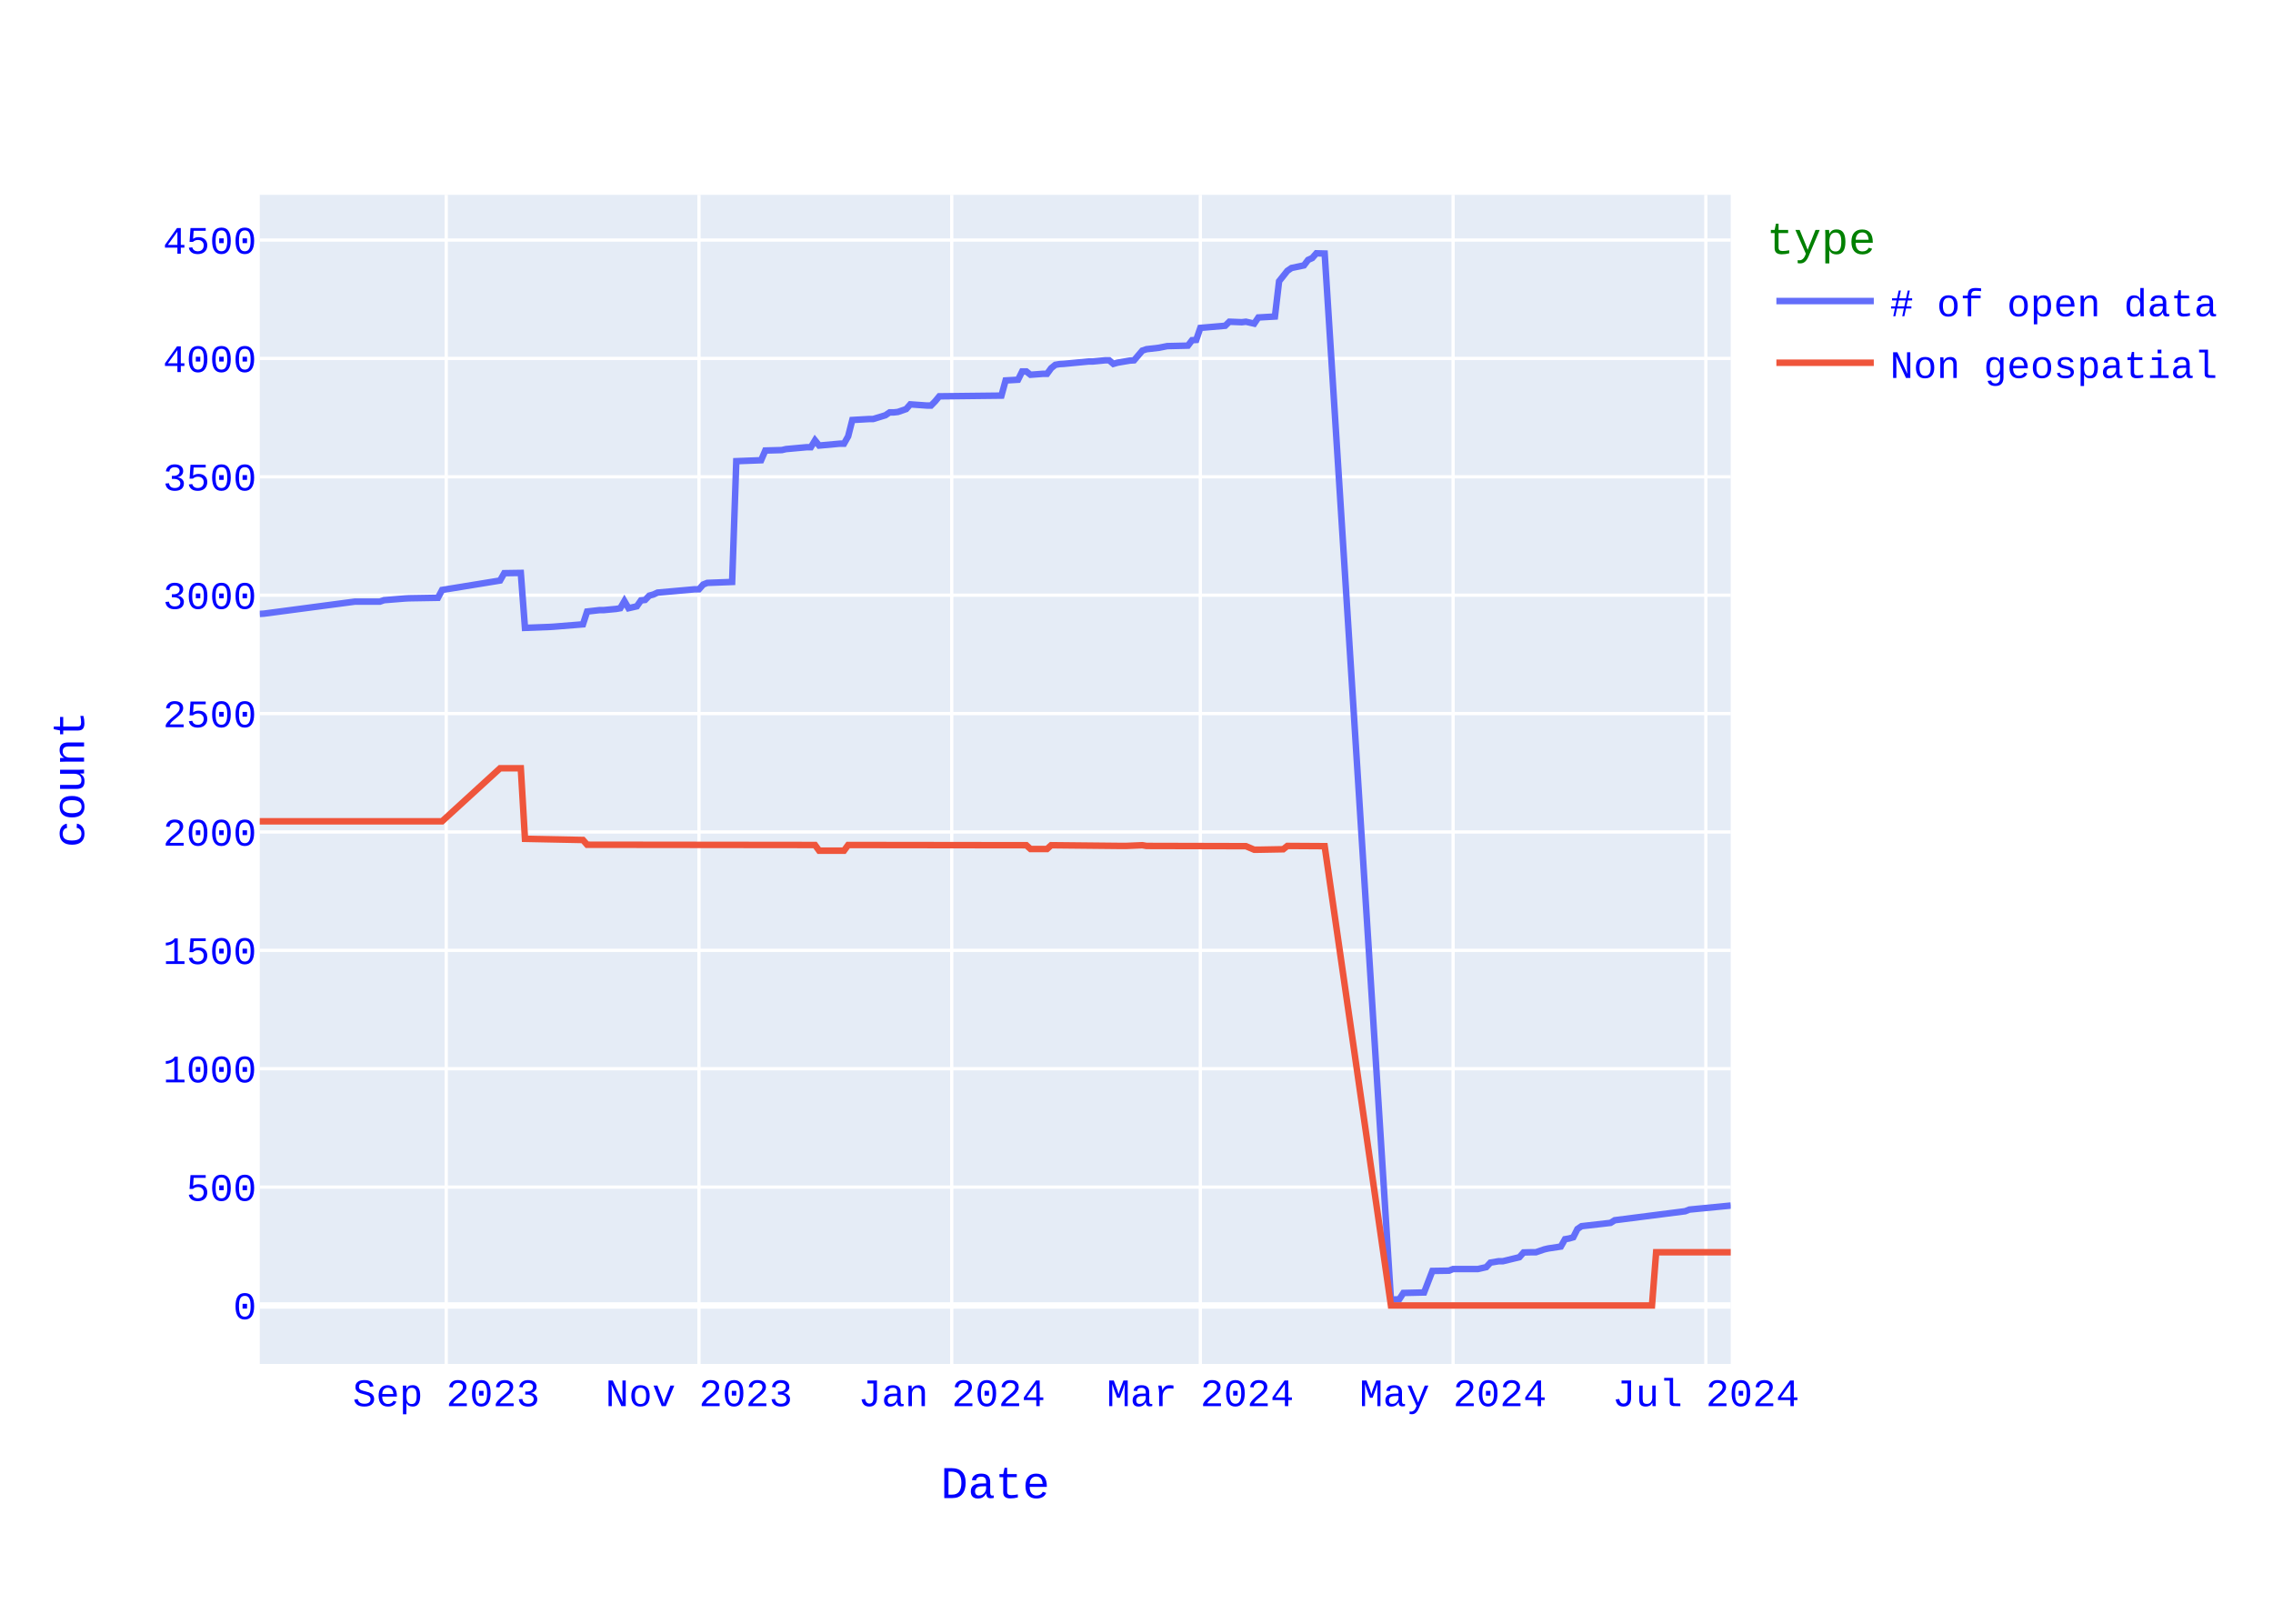
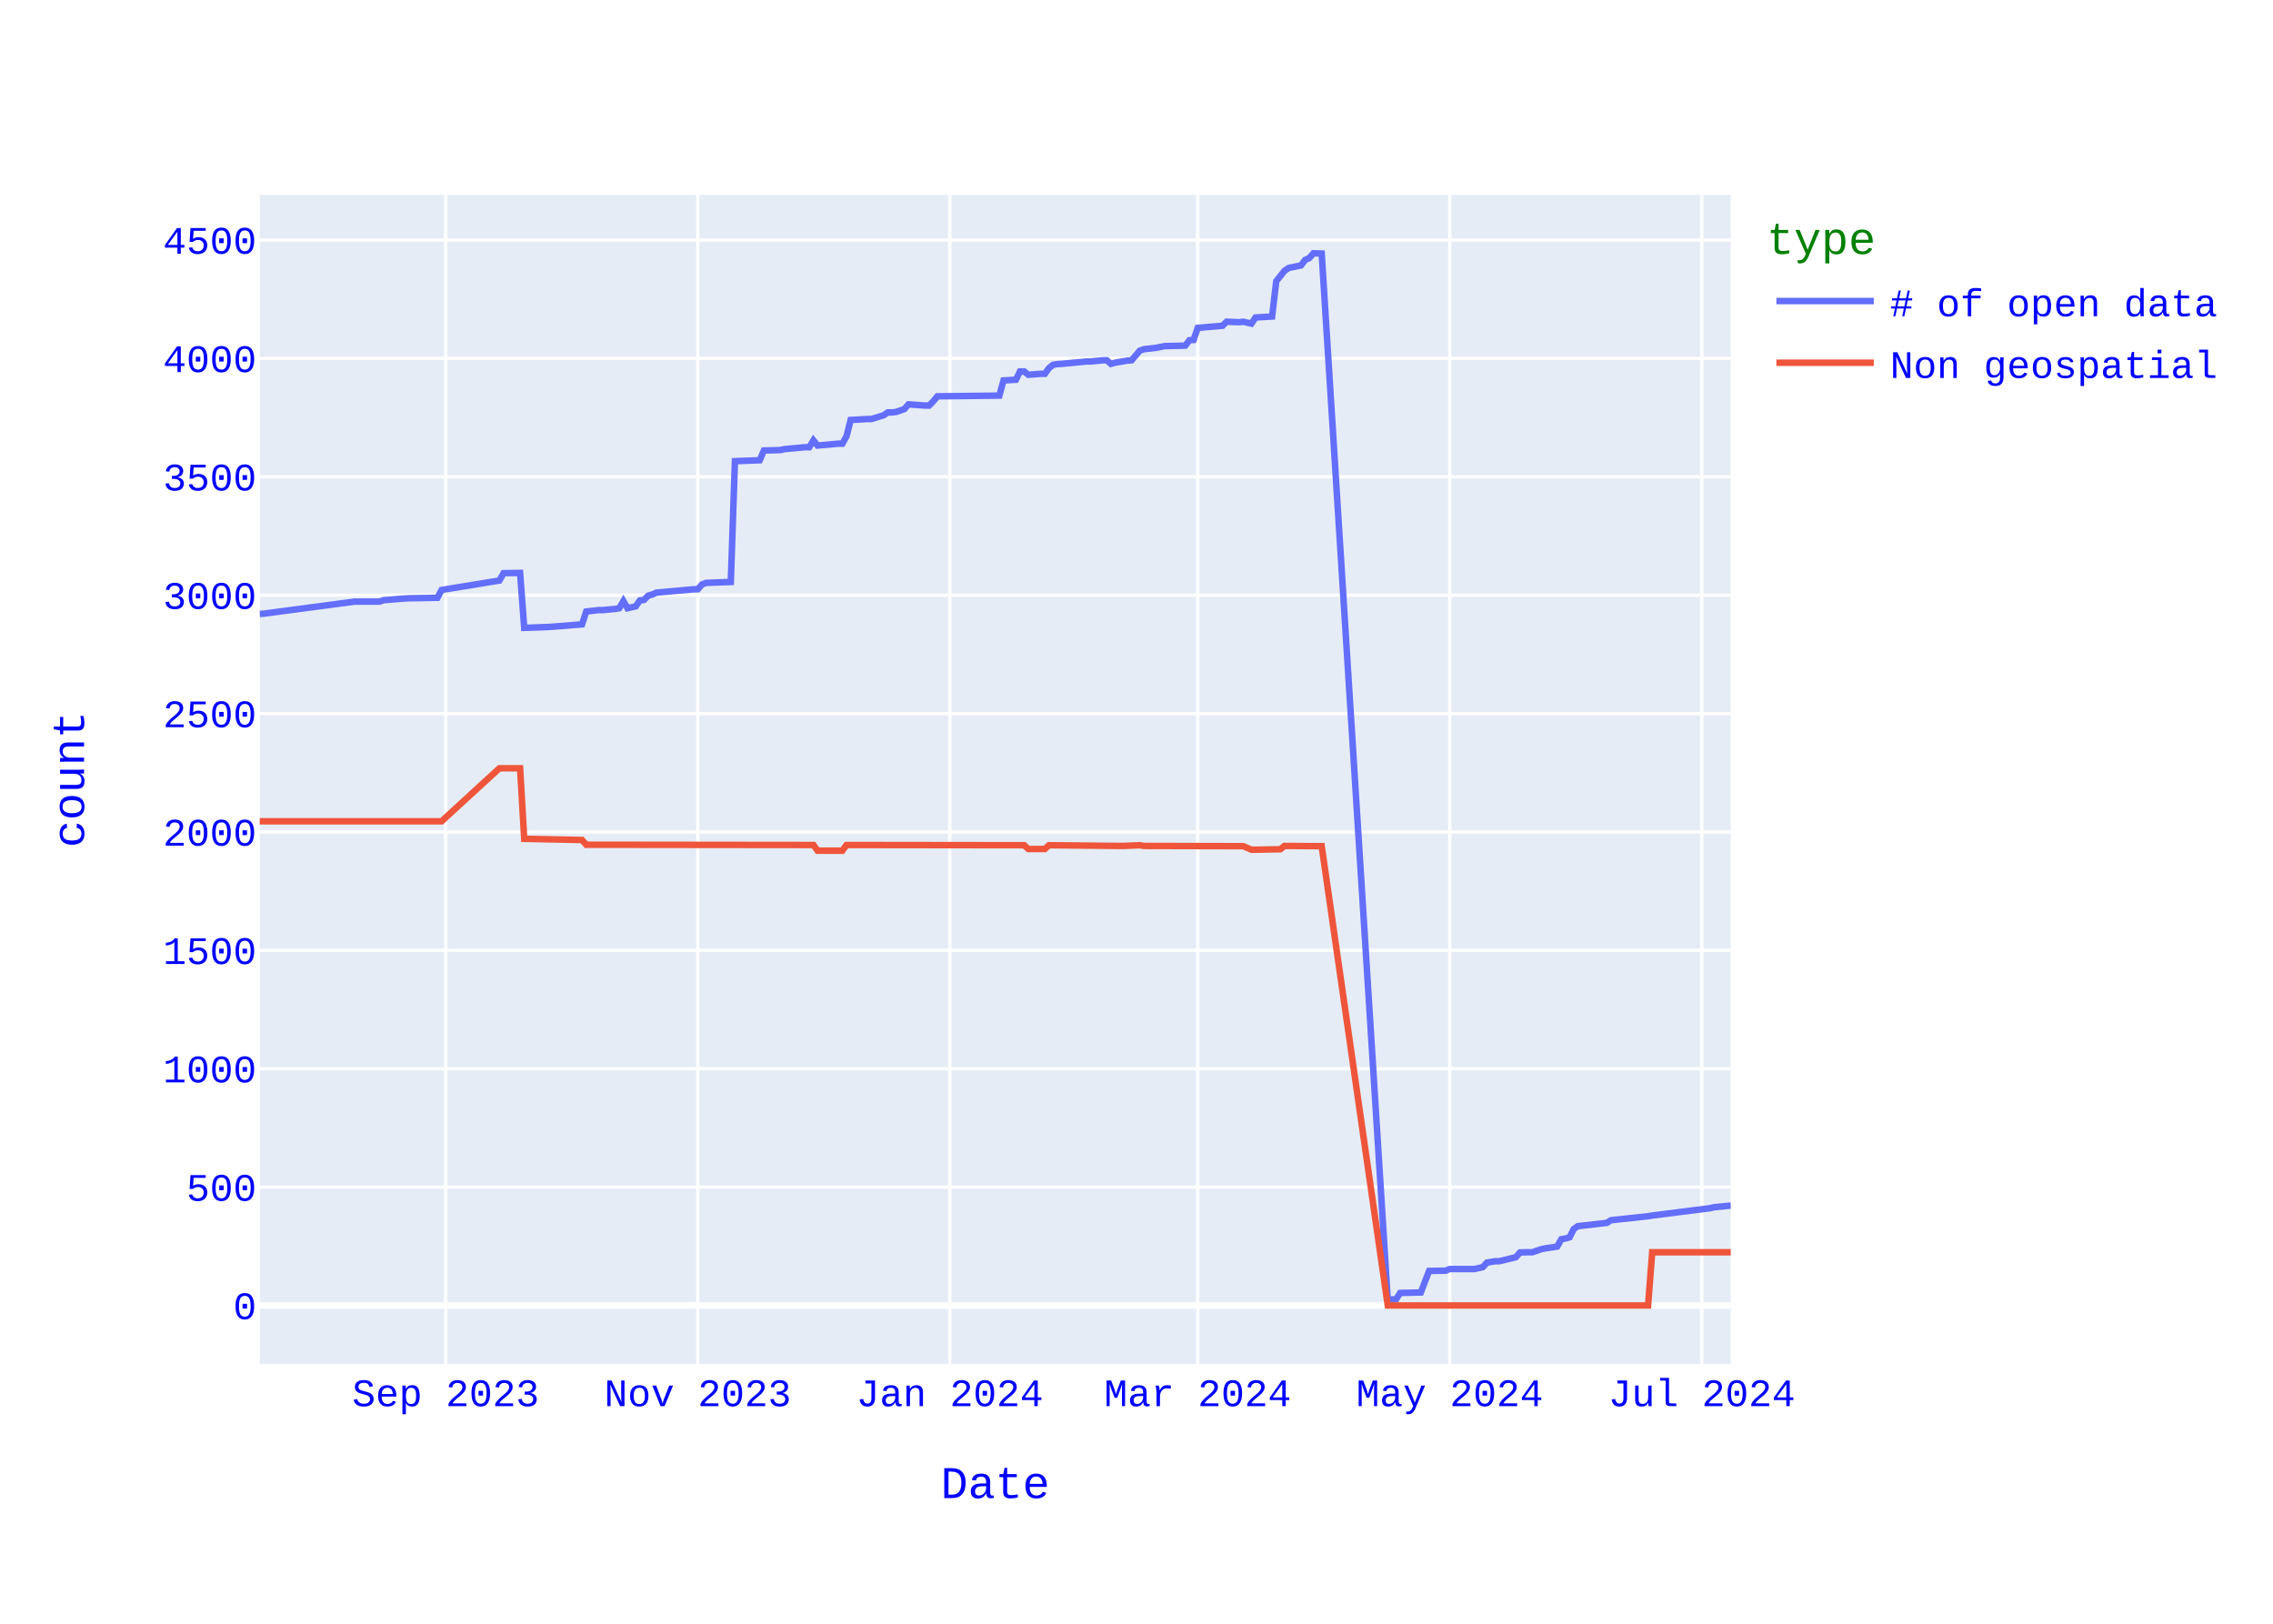
<svg xmlns="http://www.w3.org/2000/svg" class="main-svg" width="700" height="500" style="" viewBox="0 0 700 500">
  <rect x="0" y="0" width="700" height="500" style="fill: rgb(255, 255, 255); fill-opacity: 1;" />
-   <defs id="defs-d09c32">
+   <defs id="defs-2003b5">
    <g class="clips">
-       <clipPath id="clipd09c32xyplot" class="plotclip">
+       <clipPath id="clip2003b5xyplot" class="plotclip">
        <rect width="453" height="360" />
      </clipPath>
-       <clipPath class="axesclip" id="clipd09c32x">
+       <clipPath class="axesclip" id="clip2003b5x">
        <rect x="80" y="0" width="453" height="500" />
      </clipPath>
-       <clipPath class="axesclip" id="clipd09c32y">
+       <clipPath class="axesclip" id="clip2003b5y">
        <rect x="0" y="60" width="700" height="360" />
      </clipPath>
-       <clipPath class="axesclip" id="clipd09c32xy">
+       <clipPath class="axesclip" id="clip2003b5xy">
        <rect x="80" y="60" width="453" height="360" />
      </clipPath>
    </g>
    <g class="gradients" />
    <g class="patterns" />
  </defs>
  <g class="bglayer">
    <rect class="bg" x="80" y="60" width="453" height="360" style="fill: rgb(229, 236, 246); fill-opacity: 1; stroke-width: 0;" />
  </g>
  <g class="layer-below">
    <g class="imagelayer" />
    <g class="shapelayer" />
  </g>
  <g class="cartesianlayer">
    <g class="subplot xy">
      <g class="layer-subplot">
        <g class="shapelayer" />
        <g class="imagelayer" />
      </g>
      <g class="minor-gridlayer">
        <g class="x" />
        <g class="y" />
      </g>
      <g class="gridlayer">
        <g class="x">
-           <path class="xgrid crisp" transform="translate(137.42,0)" d="M0,60v360" style="stroke: rgb(255, 255, 255); stroke-opacity: 1; stroke-width: 1px;" />
-           <path class="xgrid crisp" transform="translate(215.26,0)" d="M0,60v360" style="stroke: rgb(255, 255, 255); stroke-opacity: 1; stroke-width: 1px;" />
-           <path class="xgrid crisp" transform="translate(293.1,0)" d="M0,60v360" style="stroke: rgb(255, 255, 255); stroke-opacity: 1; stroke-width: 1px;" />
-           <path class="xgrid crisp" transform="translate(369.66,0)" d="M0,60v360" style="stroke: rgb(255, 255, 255); stroke-opacity: 1; stroke-width: 1px;" />
-           <path class="xgrid crisp" transform="translate(447.5,0)" d="M0,60v360" style="stroke: rgb(255, 255, 255); stroke-opacity: 1; stroke-width: 1px;" />
-           <path class="xgrid crisp" transform="translate(525.34,0)" d="M0,60v360" style="stroke: rgb(255, 255, 255); stroke-opacity: 1; stroke-width: 1px;" />
+           <path class="xgrid crisp" transform="translate(137.26,0)" d="M0,60v360" style="stroke: rgb(255, 255, 255); stroke-opacity: 1; stroke-width: 1px;" />
+           <path class="xgrid crisp" transform="translate(214.88,0)" d="M0,60v360" style="stroke: rgb(255, 255, 255); stroke-opacity: 1; stroke-width: 1px;" />
+           <path class="xgrid crisp" transform="translate(292.5,0)" d="M0,60v360" style="stroke: rgb(255, 255, 255); stroke-opacity: 1; stroke-width: 1px;" />
+           <path class="xgrid crisp" transform="translate(368.85,0)" d="M0,60v360" style="stroke: rgb(255, 255, 255); stroke-opacity: 1; stroke-width: 1px;" />
+           <path class="xgrid crisp" transform="translate(446.47,0)" d="M0,60v360" style="stroke: rgb(255, 255, 255); stroke-opacity: 1; stroke-width: 1px;" />
+           <path class="xgrid crisp" transform="translate(524.09,0)" d="M0,60v360" style="stroke: rgb(255, 255, 255); stroke-opacity: 1; stroke-width: 1px;" />
        </g>
        <g class="y">
          <path class="ygrid crisp" transform="translate(0,365.55)" d="M80,0h453" style="stroke: rgb(255, 255, 255); stroke-opacity: 1; stroke-width: 1px;" />
          <path class="ygrid crisp" transform="translate(0,329.09)" d="M80,0h453" style="stroke: rgb(255, 255, 255); stroke-opacity: 1; stroke-width: 1px;" />
          <path class="ygrid crisp" transform="translate(0,292.64)" d="M80,0h453" style="stroke: rgb(255, 255, 255); stroke-opacity: 1; stroke-width: 1px;" />
          <path class="ygrid crisp" transform="translate(0,256.19)" d="M80,0h453" style="stroke: rgb(255, 255, 255); stroke-opacity: 1; stroke-width: 1px;" />
          <path class="ygrid crisp" transform="translate(0,219.73)" d="M80,0h453" style="stroke: rgb(255, 255, 255); stroke-opacity: 1; stroke-width: 1px;" />
          <path class="ygrid crisp" transform="translate(0,183.28)" d="M80,0h453" style="stroke: rgb(255, 255, 255); stroke-opacity: 1; stroke-width: 1px;" />
          <path class="ygrid crisp" transform="translate(0,146.82)" d="M80,0h453" style="stroke: rgb(255, 255, 255); stroke-opacity: 1; stroke-width: 1px;" />
          <path class="ygrid crisp" transform="translate(0,110.37)" d="M80,0h453" style="stroke: rgb(255, 255, 255); stroke-opacity: 1; stroke-width: 1px;" />
          <path class="ygrid crisp" transform="translate(0,73.92)" d="M80,0h453" style="stroke: rgb(255, 255, 255); stroke-opacity: 1; stroke-width: 1px;" />
        </g>
      </g>
      <g class="zerolinelayer">
        <path class="yzl zl crisp" transform="translate(0,402)" d="M80,0h453" style="stroke: rgb(255, 255, 255); stroke-opacity: 1; stroke-width: 2px;" />
      </g>
      <path class="xlines-below" />
      <path class="ylines-below" />
      <g class="overlines-below" />
      <g class="xaxislayer-below" />
      <g class="yaxislayer-below" />
      <g class="overaxes-below" />
-       <g class="plot" transform="translate(80,60)" clip-path="url(#clipd09c32xyplot)">
+       <g class="plot" transform="translate(80,60)" clip-path="url(#clip2003b5xyplot)">
        <g class="scatterlayer mlayer">
-           <g class="trace scatter traceb9ceca" style="stroke-miterlimit: 2; opacity: 1;">
+           <g class="trace scatter traceaf8674" style="stroke-miterlimit: 2; opacity: 1;">
            <g class="fills" />
            <g class="errorbars" />
            <g class="lines">
-               <path class="js-line" d="M453,311.23L440.24,312.47L438.96,312.98L417.27,315.75L415.99,316.56L407.06,317.58L405.79,318.45L404.51,321L403.23,321.37L401.96,321.59L400.68,323.85L396.85,324.43L395.58,324.72L393.03,325.6L391.75,325.6L389.2,325.67L387.92,327.13L382.82,328.37L381.54,328.37L378.99,328.8L377.71,330.19L375.16,330.77L373.88,330.77L367.5,330.77L366.23,331.28L361.12,331.36L358.57,337.99L352.19,338.14L350.92,340.1L348.36,340.18L327.95,18.07L325.39,18L324.12,19.46L322.84,20.04L321.57,21.72L317.74,22.52L316.46,23.4L313.91,26.6L312.63,37.47L307.53,37.76L306.25,39.65L303.7,39.07L302.43,39.22L298.6,39.07L297.32,40.31L289.66,40.97L288.39,44.68L287.11,44.76L285.84,46.43L279.46,46.58L276.9,47.09L273.08,47.53L271.8,47.96L269.25,50.95L267.97,51.03L264.14,51.68L262.87,52.05L261.59,50.95L260.32,50.95L256.49,51.32L255.21,51.32L247.55,52.05L246.28,52.12L245,52.34L243.73,53.36L242.45,55.11L241.17,55.11L237.35,55.4L236.07,54.38L234.79,54.38L233.52,56.93L229.69,57.15L228.41,61.82L209.27,62.04L208,63.57L206.72,64.88L205.45,64.88L200.34,64.51L199.06,65.97L196.51,66.85L195.24,66.99L193.96,66.99L192.68,67.87L188.86,69.04L187.58,69.04L182.48,69.33L181.2,74.36L179.92,76.62L178.65,76.62L172.27,77.2L170.99,75.6L169.72,77.71L168.44,77.71L162.06,78.29L160.78,78.59L155.68,78.73L154.4,81.72L146.75,82.01L145.47,119.2L137.81,119.49L136.54,120L135.26,121.46L133.99,121.46L122.5,122.48L121.23,123.06L119.95,123.42L118.67,124.74L117.4,124.88L116.12,126.7L113.57,127.29L112.29,125.1L111.02,127.29L109.74,127.51L105.91,127.87L104.64,127.87L100.81,128.31L99.53,132.25L90.6,132.97L89.32,133.05L81.67,133.34L80.39,116.42L75.29,116.5L74.01,118.76L56.15,121.67L54.87,124.08L45.94,124.23L44.66,124.3L38.28,124.81L37.01,125.25L29.35,125.25L1.28,128.96L0,129.04" style="vector-effect: none; fill: none; stroke: rgb(99, 110, 250); stroke-opacity: 1; stroke-width: 2px; opacity: 1;" />
+               <path class="js-line" d="M453,311.23L447.91,311.74L446.64,312.04L428.82,314.3L427.55,314.51L416.1,315.75L414.83,316.56L405.92,317.58L404.65,318.45L403.37,321L402.1,321.37L400.83,321.59L399.56,323.85L395.74,324.43L394.47,324.72L391.92,325.6L390.65,325.6L388.1,325.67L386.83,327.13L381.74,328.37L380.47,328.37L377.92,328.8L376.65,330.19L374.11,330.77L372.83,330.77L366.47,330.77L365.2,331.28L360.11,331.36L357.56,337.99L351.2,338.14L349.93,340.1L347.38,340.18L327.03,18.07L324.48,18L323.21,19.46L321.94,20.04L320.66,21.72L316.85,22.52L315.57,23.4L313.03,26.6L311.76,37.47L306.67,37.76L305.39,39.65L302.85,39.07L301.58,39.22L297.76,39.07L296.49,40.31L288.85,40.97L287.58,44.68L286.31,44.76L285.03,46.43L278.67,46.58L276.13,47.09L272.31,47.53L271.04,47.96L268.49,50.95L267.22,51.03L263.4,51.68L262.13,52.05L260.86,50.95L259.58,50.95L255.77,51.32L254.49,51.32L246.86,52.05L245.59,52.12L244.31,52.34L243.04,53.36L241.77,55.11L240.5,55.11L236.68,55.4L235.41,54.38L234.13,54.38L232.86,56.93L229.04,57.15L227.77,61.82L208.69,62.04L207.41,63.57L206.14,64.88L204.87,64.88L199.78,64.51L198.51,65.97L195.96,66.85L194.69,66.99L193.42,66.99L192.14,67.87L188.33,69.04L187.05,69.04L181.96,69.33L180.69,74.36L179.42,76.62L178.15,76.62L171.78,77.2L170.51,75.6L169.24,77.71L167.97,77.71L161.6,78.29L160.33,78.59L155.24,78.73L153.97,81.72L146.33,82.01L145.06,119.2L137.43,119.49L136.15,120L134.88,121.46L133.61,121.46L122.16,122.48L120.88,123.06L119.61,123.42L118.34,124.74L117.07,124.88L115.79,126.7L113.25,127.29L111.98,125.1L110.71,127.29L109.43,127.51L105.62,127.87L104.34,127.87L100.53,128.31L99.25,132.25L90.35,132.97L89.07,133.05L81.44,133.34L80.17,116.42L75.08,116.5L73.8,118.76L55.99,121.67L54.72,124.08L45.81,124.23L44.54,124.3L38.17,124.81L36.9,125.25L29.27,125.25L1.27,128.96L0,129.04" style="vector-effect: none; fill: none; stroke: rgb(99, 110, 250); stroke-opacity: 1; stroke-width: 2px; opacity: 1;" />
            </g>
            <g class="points" />
            <g class="text" />
          </g>
-           <g class="trace scatter trace551282" style="stroke-miterlimit: 2; opacity: 1;">
+           <g class="trace scatter traceb4ba90" style="stroke-miterlimit: 2; opacity: 1;">
            <g class="fills" />
            <g class="errorbars" />
            <g class="lines">
-               <path class="js-line" d="M453,325.6L430.03,325.6L428.75,342L348.36,342L327.95,200.56L316.46,200.49L315.19,201.51L307.53,201.65L306.25,201.65L303.7,200.56L302.43,200.56L273.08,200.49L271.8,200.27L266.7,200.49L265.42,200.49L243.73,200.27L242.45,201.43L237.35,201.43L236.07,200.27L181.2,200.2L179.92,201.95L172.27,201.95L170.99,200.2L100.81,200.12L99.53,198.66L81.67,198.3L80.39,176.57L74.01,176.57L56.15,192.9L0,192.9" style="vector-effect: none; fill: none; stroke: rgb(239, 85, 59); stroke-opacity: 1; stroke-width: 2px; opacity: 1;" />
+               <path class="js-line" d="M453,325.6L428.82,325.6L427.55,342L347.38,342L327.03,200.56L315.57,200.49L314.3,201.51L306.67,201.65L305.39,201.65L302.85,200.56L301.58,200.56L272.31,200.49L271.04,200.27L265.95,200.49L264.67,200.49L243.04,200.27L241.77,201.43L236.68,201.43L235.41,200.27L180.69,200.2L179.42,201.95L171.78,201.95L170.51,200.2L100.53,200.12L99.25,198.66L81.44,198.3L80.17,176.57L73.8,176.57L55.99,192.9L0,192.9" style="vector-effect: none; fill: none; stroke: rgb(239, 85, 59); stroke-opacity: 1; stroke-width: 2px; opacity: 1;" />
            </g>
            <g class="points" />
            <g class="text" />
          </g>
        </g>
      </g>
      <g class="overplot" />
      <path class="xlines-above crisp" d="M0,0" style="fill: none;" />
      <path class="ylines-above crisp" d="M0,0" style="fill: none;" />
      <g class="overlines-above" />
      <g class="xaxislayer-above">
        <g class="xtick">
-           <text text-anchor="middle" x="0" y="433" transform="translate(137.42,0)" style="font-family: 'Courier New'; font-size: 12px; fill: rgb(0, 0, 255); fill-opacity: 1; white-space: pre; opacity: 1;">Sep 2023</text>
-         </g>
-         <g class="xtick">
-           <text text-anchor="middle" x="0" y="433" style="font-family: 'Courier New'; font-size: 12px; fill: rgb(0, 0, 255); fill-opacity: 1; white-space: pre; opacity: 1;" transform="translate(215.26,0)">Nov 2023</text>
-         </g>
-         <g class="xtick">
-           <text text-anchor="middle" x="0" y="433" style="font-family: 'Courier New'; font-size: 12px; fill: rgb(0, 0, 255); fill-opacity: 1; white-space: pre; opacity: 1;" transform="translate(293.1,0)">Jan 2024</text>
-         </g>
-         <g class="xtick">
-           <text text-anchor="middle" x="0" y="433" style="font-family: 'Courier New'; font-size: 12px; fill: rgb(0, 0, 255); fill-opacity: 1; white-space: pre; opacity: 1;" transform="translate(369.66,0)">Mar 2024</text>
-         </g>
-         <g class="xtick">
-           <text text-anchor="middle" x="0" y="433" style="font-family: 'Courier New'; font-size: 12px; fill: rgb(0, 0, 255); fill-opacity: 1; white-space: pre; opacity: 1;" transform="translate(447.5,0)">May 2024</text>
-         </g>
-         <g class="xtick">
-           <text text-anchor="middle" x="0" y="433" style="font-family: 'Courier New'; font-size: 12px; fill: rgb(0, 0, 255); fill-opacity: 1; white-space: pre; opacity: 1;" transform="translate(525.34,0)">Jul 2024</text>
+           <text text-anchor="middle" x="0" y="433" transform="translate(137.26,0)" style="font-family: 'Courier New'; font-size: 12px; fill: rgb(0, 0, 255); fill-opacity: 1; white-space: pre; opacity: 1;">Sep 2023</text>
+         </g>
+         <g class="xtick">
+           <text text-anchor="middle" x="0" y="433" style="font-family: 'Courier New'; font-size: 12px; fill: rgb(0, 0, 255); fill-opacity: 1; white-space: pre; opacity: 1;" transform="translate(214.88,0)">Nov 2023</text>
+         </g>
+         <g class="xtick">
+           <text text-anchor="middle" x="0" y="433" style="font-family: 'Courier New'; font-size: 12px; fill: rgb(0, 0, 255); fill-opacity: 1; white-space: pre; opacity: 1;" transform="translate(292.5,0)">Jan 2024</text>
+         </g>
+         <g class="xtick">
+           <text text-anchor="middle" x="0" y="433" style="font-family: 'Courier New'; font-size: 12px; fill: rgb(0, 0, 255); fill-opacity: 1; white-space: pre; opacity: 1;" transform="translate(368.85,0)">Mar 2024</text>
+         </g>
+         <g class="xtick">
+           <text text-anchor="middle" x="0" y="433" style="font-family: 'Courier New'; font-size: 12px; fill: rgb(0, 0, 255); fill-opacity: 1; white-space: pre; opacity: 1;" transform="translate(446.47,0)">May 2024</text>
+         </g>
+         <g class="xtick">
+           <text text-anchor="middle" x="0" y="433" style="font-family: 'Courier New'; font-size: 12px; fill: rgb(0, 0, 255); fill-opacity: 1; white-space: pre; opacity: 1;" transform="translate(524.09,0)">Jul 2024</text>
        </g>
      </g>
      <g class="yaxislayer-above">
        <g class="ytick">
          <text text-anchor="end" x="79" y="4.2" transform="translate(0,402)" style="font-family: 'Courier New'; font-size: 12px; fill: rgb(0, 0, 255); fill-opacity: 1; white-space: pre; opacity: 1;">0</text>
        </g>
        <g class="ytick">
          <text text-anchor="end" x="79" y="4.2" style="font-family: 'Courier New'; font-size: 12px; fill: rgb(0, 0, 255); fill-opacity: 1; white-space: pre; opacity: 1;" transform="translate(0,365.55)">500</text>
        </g>
        <g class="ytick">
          <text text-anchor="end" x="79" y="4.2" style="font-family: 'Courier New'; font-size: 12px; fill: rgb(0, 0, 255); fill-opacity: 1; white-space: pre; opacity: 1;" transform="translate(0,329.09)">1000</text>
        </g>
        <g class="ytick">
          <text text-anchor="end" x="79" y="4.2" style="font-family: 'Courier New'; font-size: 12px; fill: rgb(0, 0, 255); fill-opacity: 1; white-space: pre; opacity: 1;" transform="translate(0,292.64)">1500</text>
        </g>
        <g class="ytick">
          <text text-anchor="end" x="79" y="4.2" style="font-family: 'Courier New'; font-size: 12px; fill: rgb(0, 0, 255); fill-opacity: 1; white-space: pre; opacity: 1;" transform="translate(0,256.19)">2000</text>
        </g>
        <g class="ytick">
          <text text-anchor="end" x="79" y="4.2" style="font-family: 'Courier New'; font-size: 12px; fill: rgb(0, 0, 255); fill-opacity: 1; white-space: pre; opacity: 1;" transform="translate(0,219.73)">2500</text>
        </g>
        <g class="ytick">
          <text text-anchor="end" x="79" y="4.2" style="font-family: 'Courier New'; font-size: 12px; fill: rgb(0, 0, 255); fill-opacity: 1; white-space: pre; opacity: 1;" transform="translate(0,183.28)">3000</text>
        </g>
        <g class="ytick">
          <text text-anchor="end" x="79" y="4.2" style="font-family: 'Courier New'; font-size: 12px; fill: rgb(0, 0, 255); fill-opacity: 1; white-space: pre; opacity: 1;" transform="translate(0,146.82)">3500</text>
        </g>
        <g class="ytick">
          <text text-anchor="end" x="79" y="4.2" style="font-family: 'Courier New'; font-size: 12px; fill: rgb(0, 0, 255); fill-opacity: 1; white-space: pre; opacity: 1;" transform="translate(0,110.37)">4000</text>
        </g>
        <g class="ytick">
          <text text-anchor="end" x="79" y="4.2" style="font-family: 'Courier New'; font-size: 12px; fill: rgb(0, 0, 255); fill-opacity: 1; white-space: pre; opacity: 1;" transform="translate(0,73.92)">4500</text>
        </g>
      </g>
      <g class="overaxes-above" />
    </g>
  </g>
  <g class="polarlayer" />
  <g class="smithlayer" />
  <g class="ternarylayer" />
  <g class="geolayer" />
  <g class="funnelarealayer" />
  <g class="pielayer" />
  <g class="iciclelayer" />
  <g class="treemaplayer" />
  <g class="sunburstlayer" />
  <g class="glimages" />
-   <defs id="topdefs-d09c32">
+   <defs id="topdefs-2003b5">
    <g class="clips" />
-     <clipPath id="legendd09c32">
+     <clipPath id="legend2003b5">
      <rect width="146" height="67" x="0" y="0" />
    </clipPath>
  </defs>
  <g class="layer-above">
    <g class="imagelayer" />
    <g class="shapelayer" />
  </g>
  <g class="infolayer">
    <g class="legend" pointer-events="all" transform="translate(542.06,60)">
      <rect class="bg" shape-rendering="crispEdges" style="stroke: rgb(68, 68, 68); stroke-opacity: 1; fill: rgb(255, 255, 255); fill-opacity: 1; stroke-width: 0px;" width="146" height="67" x="0" y="0" />
-       <g class="scrollbox" transform="" clip-path="url(#legendd09c32)">
+       <g class="scrollbox" transform="" clip-path="url(#legend2003b5)">
        <text class="legendtitletext" text-anchor="start" x="2" y="18.2" style="font-family: 'Courier New'; font-size: 14px; fill: rgb(0, 128, 0); fill-opacity: 1; white-space: pre;">type</text>
        <g class="groups" transform="">
          <g class="traces" transform="translate(0,32.7)" style="opacity: 1;">
            <text class="legendtext" text-anchor="start" x="40" y="4.68" style="font-family: 'Courier New'; font-size: 12px; fill: rgb(0, 0, 255); fill-opacity: 1; white-space: pre;"># of open data</text>
            <g class="layers" style="opacity: 1;">
              <g class="legendfill" />
              <g class="legendlines">
                <path class="js-line" d="M5,0h30" style="fill: none; stroke: rgb(99, 110, 250); stroke-opacity: 1; stroke-width: 2px;" />
              </g>
              <g class="legendsymbols">
                <g class="legendpoints" />
              </g>
            </g>
            <rect class="legendtoggle" x="0" y="-9.5" width="140.828" height="19" style="fill: rgb(0, 0, 0); fill-opacity: 0;" />
          </g>
        </g>
        <g class="groups" transform="">
          <g class="traces" transform="translate(0,51.7)" style="opacity: 1;">
            <text class="legendtext" text-anchor="start" x="40" y="4.68" style="font-family: 'Courier New'; font-size: 12px; fill: rgb(0, 0, 255); fill-opacity: 1; white-space: pre;">Non geospatial</text>
            <g class="layers" style="opacity: 1;">
              <g class="legendfill" />
              <g class="legendlines">
                <path class="js-line" d="M5,0h30" style="fill: none; stroke: rgb(239, 85, 59); stroke-opacity: 1; stroke-width: 2px;" />
              </g>
              <g class="legendsymbols">
                <g class="legendpoints" />
              </g>
            </g>
            <rect class="legendtoggle" x="0" y="-9.5" width="140.828" height="19" style="fill: rgb(0, 0, 0); fill-opacity: 0;" />
          </g>
        </g>
      </g>
      <rect class="scrollbar" rx="20" ry="3" width="0" height="0" style="fill: rgb(128, 139, 164); fill-opacity: 1;" x="0" y="0" />
    </g>
    <g class="g-gtitle" />
    <g class="g-xtitle">
      <text class="xtitle" x="306.5" y="461.3" text-anchor="middle" style="font-family: 'Courier New'; font-size: 14px; fill: rgb(0, 0, 255); opacity: 1; font-weight: normal; white-space: pre;">Date</text>
    </g>
    <g class="g-ytitle">
      <text class="ytitle" transform="rotate(-90,25.8875,240)" x="25.888" y="240" text-anchor="middle" style="font-family: 'Courier New'; font-size: 14px; fill: rgb(0, 0, 255); opacity: 1; font-weight: normal; white-space: pre;">count</text>
    </g>
  </g>
</svg>
